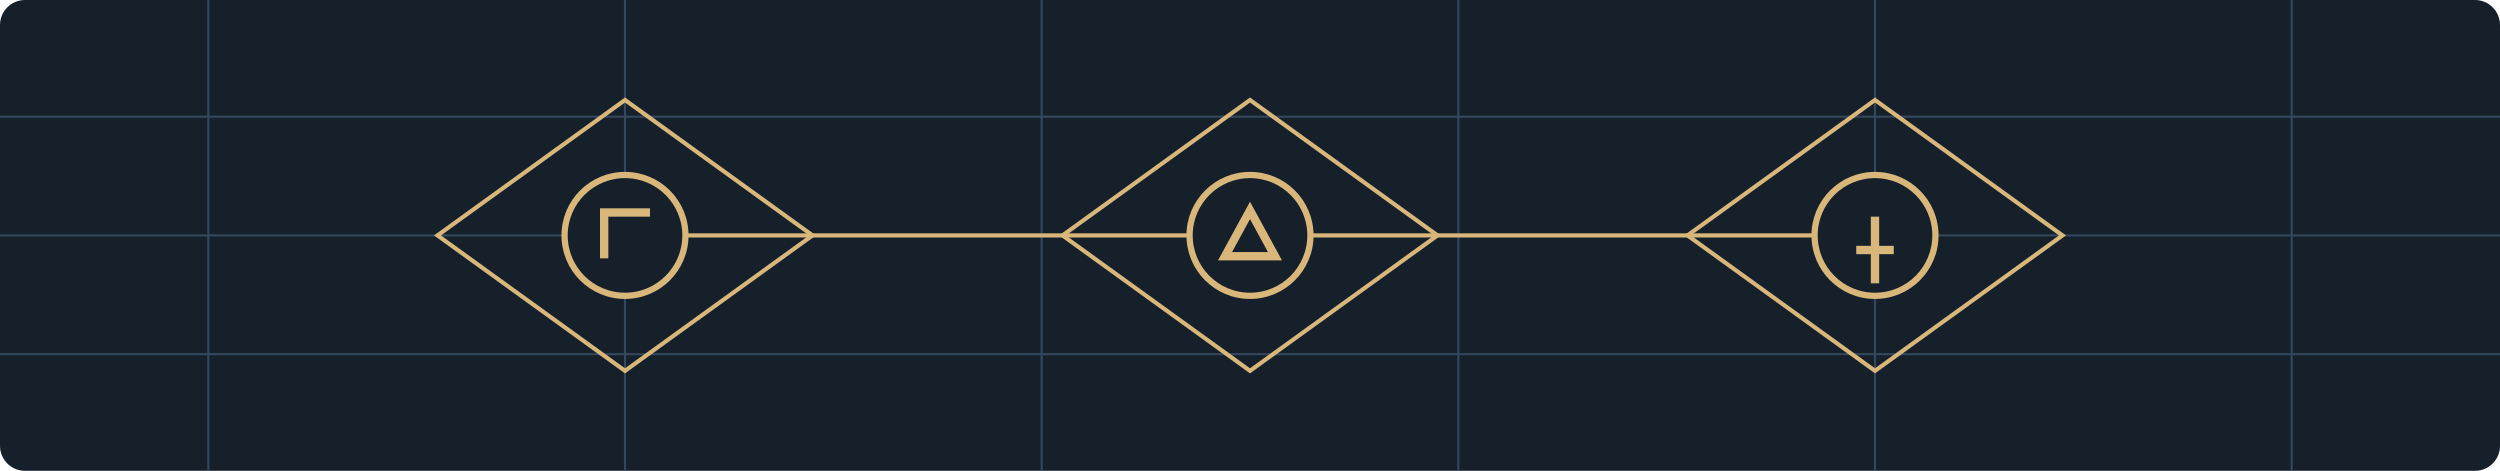
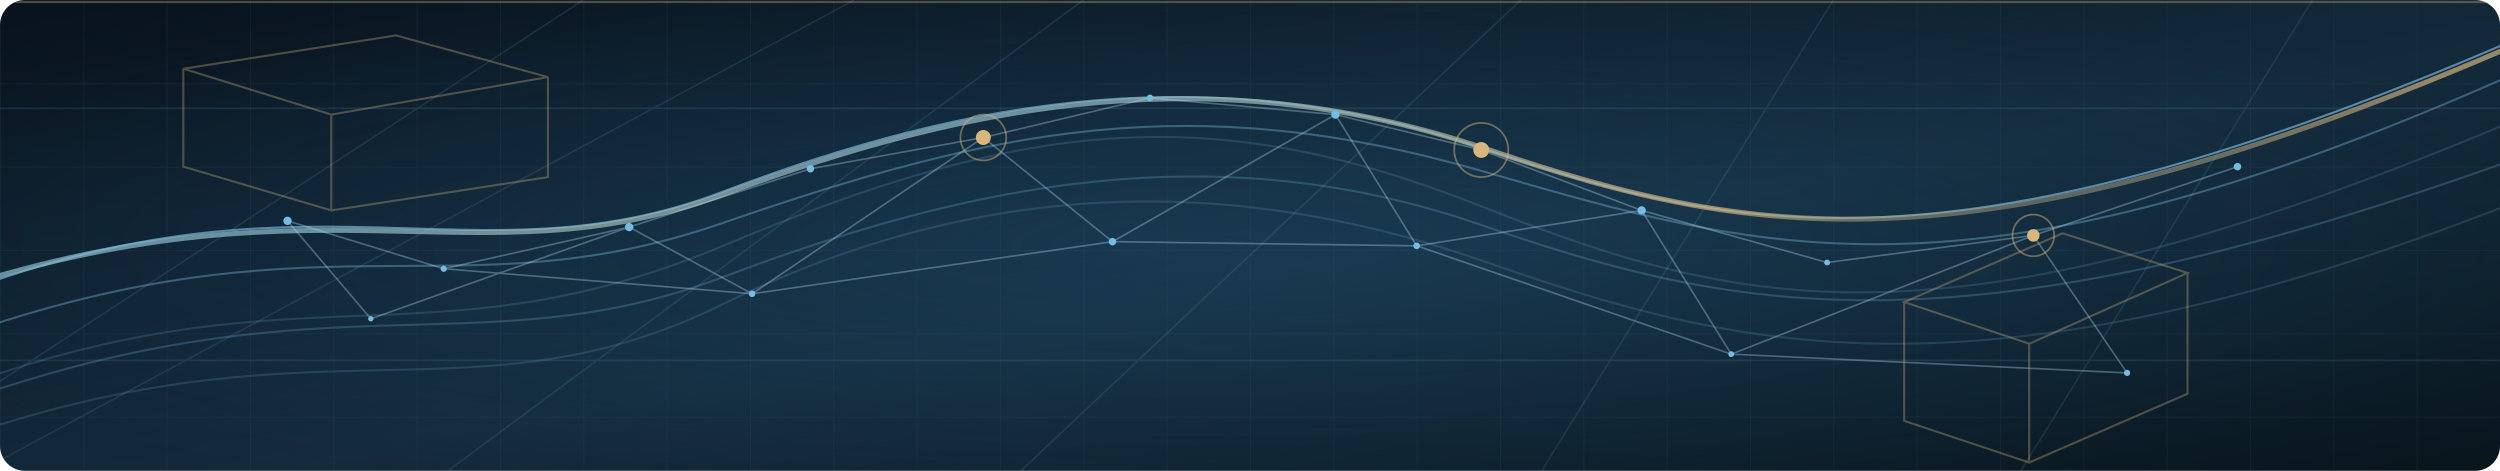
<svg xmlns="http://www.w3.org/2000/svg" viewBox="0 0 1200 226" role="img" aria-labelledby="title desc">
-   <rect width="1200" height="226" rx="12" fill="#15202B" />
-   <g fill="none" stroke="#33485C" stroke-width="1">
-     <path d="M0 56H1200M0 113H1200M0 170H1200" />
-     <path d="M100 0V226M300 0V226M500 0V226M700 0V226M900 0V226M1100 0V226" />
-   </g>
-   <g fill="none" stroke="#D9B77B" stroke-width="2">
-     <path d="M285 113H915" />
-     <path d="M210 113l90 -65 90 65 -90 65Z" />
-     <path d="M510 113l90 -65 90 65 -90 65Z" />
-     <path d="M810 113l90 -65 90 65 -90 65Z" />
-   </g>
-   <g fill="#15202B" stroke="#D9B77B" stroke-width="3">
-     <circle cx="300" cy="113" r="29" />
-     <circle cx="600" cy="113" r="29" />
-     <circle cx="900" cy="113" r="29" />
-   </g>
-   <g stroke="#D9B77B" stroke-width="4" fill="none">
-     <path d="M290 124v-22h22" />
-     <path d="M588 123l12 -22 12 22Z" />
-     <path d="M891 120h18m-9 -16v32" />
+   <defs>
+     <linearGradient id="background" x1="0" y1="0" x2="1" y2="1">
+       <stop stop-color="#08121C" />
+       <stop offset=".55" stop-color="#132A3B" />
+       <stop offset="1" stop-color="#08151D" />
+     </linearGradient>
+     <linearGradient id="current" x1="0" y1=".2" x2="1" y2=".8">
+       <stop stop-color="#254967" stop-opacity="0" />
+       <stop offset=".24" stop-color="#74B7D9" stop-opacity=".75" />
+       <stop offset=".71" stop-color="#D9B77B" stop-opacity=".67" />
+       <stop offset="1" stop-color="#2A6992" stop-opacity="0" />
+     </linearGradient>
+     <radialGradient id="glow" cx="48%" cy="52%" r="60%">
+       <stop stop-color="#28628B" stop-opacity=".30" />
+       <stop offset="1" stop-color="#28628B" stop-opacity="0" />
+     </radialGradient>
+     <pattern id="grid" width="40" height="40" patternUnits="userSpaceOnUse">
+       <path d="M40 0H0V40" stroke="#436176" stroke-width=".65" fill="none" opacity=".25" />
+     </pattern>
+     <clipPath id="clip">
+       <rect width="1200" height="226" rx="12" />
+     </clipPath>
+   </defs>
+   <g clip-path="url(#clip)">
+     <rect width="1200" height="226" fill="url(#background)" />
+     <rect width="1200" height="226" fill="url(#glow)" />
+     <rect width="1200" height="226" fill="url(#grid)" opacity=".7" />
+     <g fill="none" stroke="#5E8FB0" opacity=".18" stroke-width=".8">
+       <path d="M0 183L280 0M0 221L410 0M215 226L520 0M490 226L730 0M740 226L880 0M970 226L1110 0" />
+       <path d="M0 52H1200M0 173H1200" />
+     </g>
+     <g fill="none" stroke="#78B7DD" stroke-width="1">
+       <path d="M-30 190C140 124 204 178 347 118S580 47 711 99S942 173 1230 48" opacity=".18" />
+       <path d="M-30 165C152 98 217 152 347 107S572 42 711 82S950 154 1230 25" opacity=".39" />
+       <path d="M-30 145C146 74 226 138 347 92S583 28 711 71S945 136 1230 9" opacity=".68" />
+       <path d="M-30 197C152 129 228 178 347 133S584 64 711 108S948 173 1230 68" opacity=".25" />
+       <path d="M-30 214C150 148 225 206 347 146S590 83 711 125S951 202 1230 88" opacity=".18" />
+     </g>
+     <path d="M-40 145C150 78 227 138 348 93S585 28 715 72S958 135 1240 7" fill="none" stroke="url(#current)" stroke-width="2.4" />
+     <g fill="none" stroke="#B5DCF0" stroke-width=".8" opacity=".35">
+       <path d="M138 106L213 129L302 109L389 81L472 66L552 47L641 55L711 72L788 101L877 126L976 113L1074 80" />
+       <path d="M138 106L178 153L302 109L361 141L472 66L534 116L641 55L680 118L788 101L831 170L976 113L1021 179" />
+       <path d="M213 129L361 141L534 116L680 118L831 170L1021 179" />
+     </g>
+     <g fill="#75BCE4">
+       <circle cx="138" cy="106" r="2" />
+       <circle cx="213" cy="129" r="1.5" />
+       <circle cx="302" cy="109" r="2" />
+       <circle cx="389" cy="81" r="1.8" />
+       <circle cx="472" cy="66" r="2.2" />
+       <circle cx="552" cy="47" r="1.6" />
+       <circle cx="641" cy="55" r="2" />
+       <circle cx="711" cy="72" r="2.1" />
+       <circle cx="788" cy="101" r="2" />
+       <circle cx="877" cy="126" r="1.4" />
+       <circle cx="976" cy="113" r="2" />
+       <circle cx="1074" cy="80" r="1.8" />
+       <circle cx="178" cy="153" r="1.3" />
+       <circle cx="361" cy="141" r="1.6" />
+       <circle cx="534" cy="116" r="1.8" />
+       <circle cx="680" cy="118" r="1.6" />
+       <circle cx="831" cy="170" r="1.4" />
+       <circle cx="1021" cy="179" r="1.5" />
+     </g>
+     <g fill="#D9B77B">
+       <circle cx="472" cy="66" r="3.6" />
+       <circle cx="711" cy="72" r="3.8" />
+       <circle cx="976" cy="113" r="3" />
+     </g>
+     <g fill="none" stroke="#D9B77B" stroke-width=".85" opacity=".47">
+       <circle cx="472" cy="66" r="11" />
+       <circle cx="711" cy="72" r="13" />
+       <circle cx="976" cy="113" r="10" />
+     </g>
+     <g fill="none" stroke="#D9B77B" stroke-width="1" opacity=".33">
+       <path d="M88 33L190 17L263 37L159 55Z" />
+       <path d="M88 33V80L159 101V55M263 37V85L159 101" />
+       <path d="M914 145L990 112L1050 131L974 165Z" />
+       <path d="M914 145V202L974 222V165M1050 131V189L974 222" />
+     </g>
+     <path d="M0 1H1200" stroke="#D9B77B" opacity=".34" />
  </g>
</svg>
